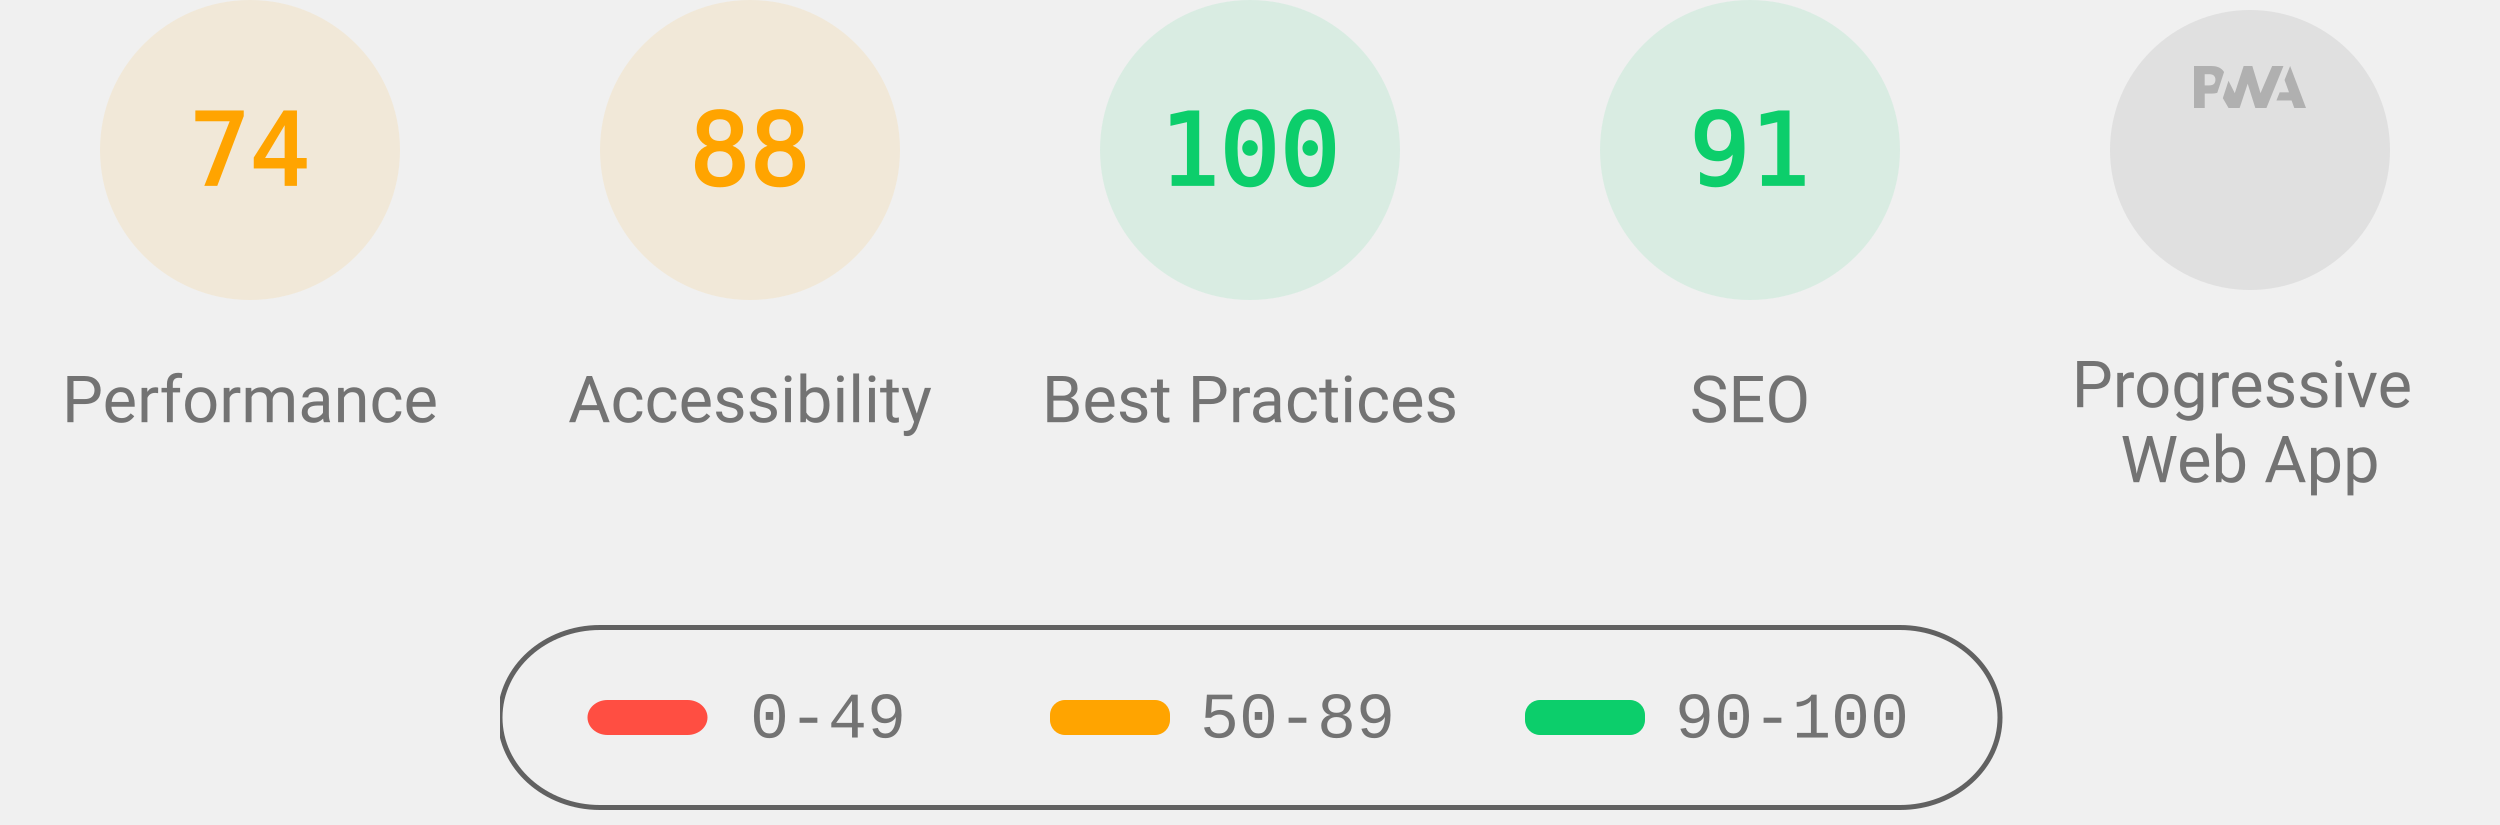
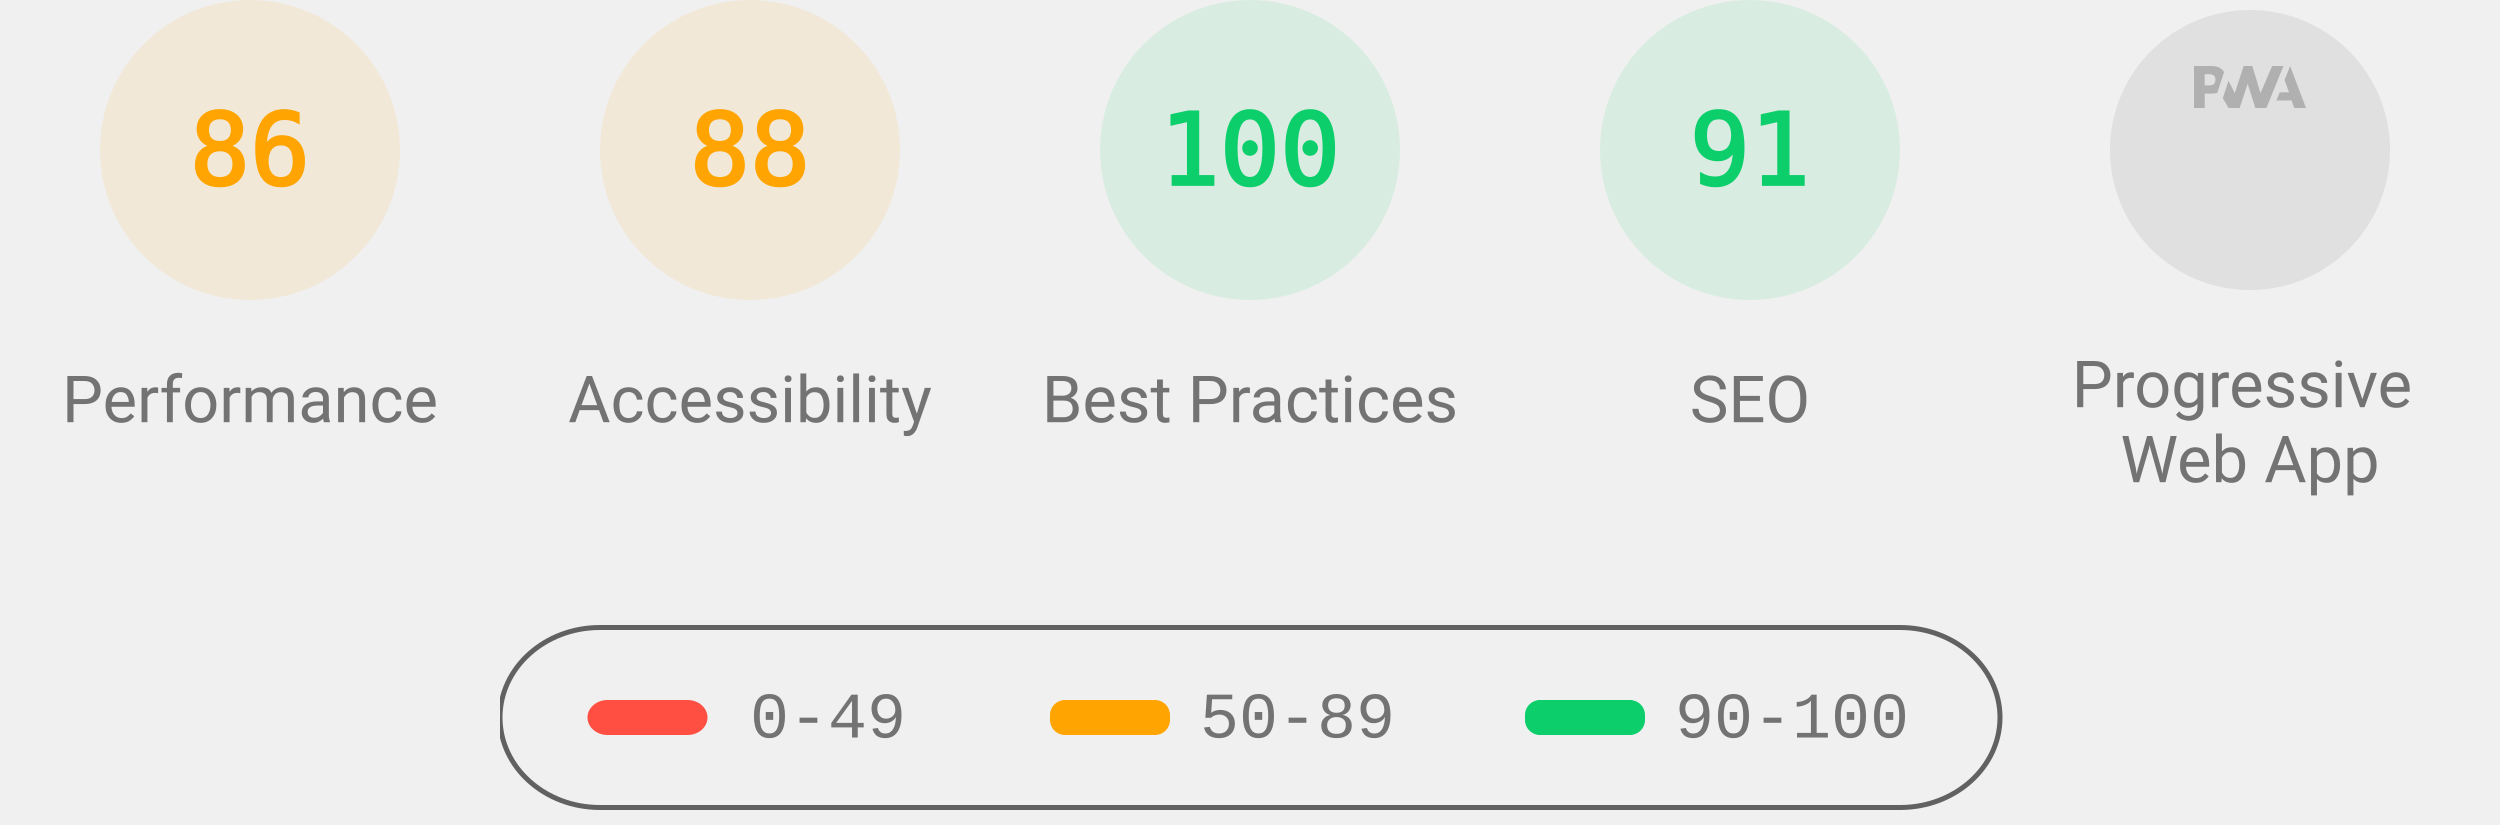
<svg xmlns="http://www.w3.org/2000/svg" class="theme--agnostic" fill="none" width="1000" height="330">
  <style>
			.gauge-base {
				opacity: 0.1
			}

			.gauge-arc {
				fill: none;
				animation-delay: 250ms;
				stroke-linecap: round;
				transform: rotate(-90deg);
				transform-origin: 100px 60px;
				animation: load-gauge 1s ease forwards
			}

			.guage-text {
				font-size: 40px;
				font-family: monospace;
				text-align: center
			}

			.guage-red {
				color: #ff4e42;
				fill: #ff4e42;
				stroke: #ff4e42
			}
			.guage-orange {
				color: #ffa400;
				fill: #ffa400;
				stroke: #ffa400
			}
			.guage-green {
				color: #0cce6b;
				fill: #0cce6b;
				stroke: #0cce6b
			}
			.theme--agnostic .guage-undefined {
				color: #5c5c5c;
				fill: #5c5c5c;
				stroke: #5c5c5c
			}
			.theme--light .guage-undefined {
				color: #1e1e1e;
				fill: #1e1e1e;
				stroke: #1e1e1e
			}
			.theme--dark .guage-undefined {
				color: #f5f5f5;
				fill: #f5f5f5;
				stroke: #f5f5f5
			}

			.guage-title {
				stroke: none;
				font-size: 26px;
				line-height: 26px;
				font-family: Roboto, Halvetica, Arial, sans-serif
			}
			.metric.guage-title {
				font-family: 'Courier New', Courier, monospace
			}
			.theme--agnostic .guage-title {
				color: #737373;
				fill: #737373
			}
			.theme--light .guage-title {
				color: #212121;
				fill: #212121
			}
			.theme--dark .guage-title {
				color: #f5f5f5;
				fill: #f5f5f5
			}

			@keyframes load-gauge {
				from {
					stroke-dasharray: 0 352.858
				}
			}
			.lh-gauge--pwa__disc {
				fill: #e0e0e0
			}
			.lh-gauge--pwa__logo {
				position: relative;
				fill: #b0b0b0
			}
			.lh-gauge--pwa__invisible {
				display: none
			}
			.lh-gauge--pwa__visible {
				display: inline
			}
			.guage-invisible {
				display: none
			}
			.lh-gauge--pwa__logo--primary-color {
				fill: #304ffe
			}
			.theme--agnostic .lh-gauge--pwa__logo--secondary-color {
				fill: #787878
			}
			.theme--light .lh-gauge--pwa__logo--secondary-color {
				fill: #3d3d3d
			}
			.theme--dark .lh-gauge--pwa__logo--secondary-color {
				fill: #d8b6b6
			}
			.theme--light #svg_2 {
				stroke: #00000022
			}
			.theme--agnostic #svg_2 {
				stroke: #616161
			}
			.theme--light #svg_2 {
				stroke: #00000022
			}
			.theme--dark #svg_2 {
				stroke: #f5f5f566
			}
		</style>
  <svg class="guage-div guage-perf guage-orange" viewBox="0 0 200 200" width="200" height="200" x="0" y="0">
    <circle class="gauge-base" r="56" cx="100" cy="60" stroke-width="8" />
-     <circle class="gauge-arc guage-arc-1" r="56" cx="100" cy="60" stroke-width="8" style="stroke-dasharray: 260.375, 351.858;" />
-     <text class="guage-text" x="100px" y="60px" alignment-baseline="central" dominant-baseline="central" text-anchor="middle">74</text>
+     <circle class="gauge-arc guage-arc-1" r="56" cx="100" cy="60" stroke-width="8" style="stroke-dasharray: 302.598, 351.858;" />
+     <text class="guage-text" x="100px" y="60px" alignment-baseline="central" dominant-baseline="central" text-anchor="middle">86</text>
    <text class="guage-title" x="100px" y="160px" alignment-baseline="central" dominant-baseline="central" text-anchor="middle">Performance</text>
  </svg>,<svg class="guage-div guage-perf guage-orange" viewBox="0 0 200 200" width="200" height="200" x="200" y="0">
    <circle class="gauge-base" r="56" cx="100" cy="60" stroke-width="8" />
    <circle class="gauge-arc guage-arc-1" r="56" cx="100" cy="60" stroke-width="8" style="stroke-dasharray: 309.635, 351.858;" />
    <text class="guage-text" x="100px" y="60px" alignment-baseline="central" dominant-baseline="central" text-anchor="middle">88</text>
    <text class="guage-title" x="100px" y="160px" alignment-baseline="central" dominant-baseline="central" text-anchor="middle">Accessibility</text>
  </svg>,<svg class="guage-div guage-perf guage-green" viewBox="0 0 200 200" width="200" height="200" x="400" y="0">
    <circle class="gauge-base" r="56" cx="100" cy="60" stroke-width="8" />
    <circle class="gauge-arc guage-arc-1" r="56" cx="100" cy="60" stroke-width="8" style="stroke-dasharray: 351.858, 351.858;" />
    <text class="guage-text" x="100px" y="60px" alignment-baseline="central" dominant-baseline="central" text-anchor="middle">100</text>
    <text class="guage-title" x="100px" y="160px" alignment-baseline="central" dominant-baseline="central" text-anchor="middle">Best Practices</text>
  </svg>,<svg class="guage-div guage-perf guage-green" viewBox="0 0 200 200" width="200" height="200" x="600" y="0">
    <circle class="gauge-base" r="56" cx="100" cy="60" stroke-width="8" />
    <circle class="gauge-arc guage-arc-1" r="56" cx="100" cy="60" stroke-width="8" style="stroke-dasharray: 320.191, 351.858;" />
    <text class="guage-text" x="100px" y="60px" alignment-baseline="central" dominant-baseline="central" text-anchor="middle">91</text>
    <text class="guage-title" x="100px" y="160px" alignment-baseline="central" dominant-baseline="central" text-anchor="middle">SEO</text>
  </svg>,<svg class="guage-div guage-pwa" viewBox="0 0 200 200" width="200" height="200" x="800" y="0">
    <svg viewBox="0 0 60 60" width="112" height="112" x="44" y="4">
      <defs>
        <linearGradient id="lh-gauge--pwa__check-circle__gradient-0" x1="50%" y1="0%" x2="50%" y2="100%">
          <stop stop-color="#00C852" offset="0%" />
          <stop stop-color="#009688" offset="100%" />
        </linearGradient>
        <linearGradient id="lh-gauge--pwa__installable__shadow-gradient-0" x1="76.056%" x2="24.111%" y1="82.995%" y2="24.735%">
          <stop stop-color="#A5D6A7" offset="0%" />
          <stop stop-color="#80CBC4" offset="100%" />
        </linearGradient>
        <linearGradient id="lh-gauge--pwa__fast-reliable__shadow-gradient-0" x1="76.056%" y1="82.995%" x2="25.678%" y2="26.493%">
          <stop stop-color="#64B5F6" offset="0%" />
          <stop stop-color="#2979FF" offset="100%" />
        </linearGradient>
        <g id="lh-gauge--pwa__fast-reliable-badge-0">
          <circle fill="#FFFFFF" cx="10" cy="10" r="10" />
          <path fill="#304FFE" d="M10 3.58l5.25 2.34v3.5c0 3.23-2.24 6.26-5.25 7-3.01-.74-5.25-3.77-5.25-7v-3.5L10 3.58zm-.47 10.74l2.76-4.83.03-.07c.04-.08 0-.24-.22-.24h-1.64l.47-3.26h-.47l-2.7 4.77c-.02.01.05-.1-.04.05-.09.16-.1.31.18.31h1.63l-.47 3.27h.47z" />
        </g>
        <g id="lh-gauge--pwa__installable-badge-0">
          <circle fill="#FFFFFF" cx="10" cy="10" r="10" />
          <path fill="#009688" d="M10 4.167A5.835 5.835 0 0 0 4.167 10 5.835 5.835 0 0 0 10 15.833 5.835 5.835 0 0 0 15.833 10 5.835 5.835 0 0 0 10 4.167zm2.917 6.416h-2.334v2.334H9.417v-2.334H7.083V9.417h2.334V7.083h1.166v2.334h2.334v1.166z" />
        </g>
      </defs>
      <g stroke="none" fill-rule="nonzero">
        <circle class="lh-gauge--pwa__disc" cx="30" cy="30" r="30" />
        <g class="lh-gauge--pwa__logo">
          <path d="M35.66 19.39l.7-1.75h2L37.4 15 38.6 12l3.4 9h-2.51l-.58-1.61z" />
          <path d="M33.52 21l3.65-9h-2.42l-2.5 5.82L30.5 12h-1.86l-1.9 5.82-1.35-2.65-1.21 3.72L25.4 21h2.38l1.72-5.2 1.64 5.2z" />
          <path fill-rule="nonzero" d="M20.3 17.91h1.48c.45 0 .85-.05 1.2-.15l.39-1.18 1.07-3.3a2.64 2.64 0 0 0-.28-.37c-.55-.6-1.36-.91-2.42-.91H18v9h2.3V17.9zm1.96-3.84c.22.22.33.5.33.87 0 .36-.1.65-.29.87-.2.23-.59.35-1.15.35h-.86v-2.41h.87c.52 0 .89.1 1.1.32z" />
        </g>
        <rect class="lh-gauge--pwa__component lh-gauge--pwa__na-line lh-gauge--pwa__invisible" fill="#FFFFFF" x="20" y="32" width="20" height="4" rx="2" />
        <g class="lh-gauge--pwa__component lh-gauge--pwa__fast-reliable-badge lh-gauge--pwa__invisible" transform="translate(20, 29)">
          <path fill="url(#lh-gauge--pwa__fast-reliable__shadow-gradient-0)" d="M33.63 19.49A30 30 0 0 1 16.2 30.36L3 17.14 17.14 3l16.49 16.49z" />
          <use href="#lh-gauge--pwa__fast-reliable-badge-0" />
        </g>
        <g class="lh-gauge--pwa__component lh-gauge--pwa__installable-badge lh-gauge--pwa__invisible" transform="translate(20, 29)">
          <path fill="url(#lh-gauge--pwa__installable__shadow-gradient-0)" d="M33.629 19.487c-4.272 5.453-10.391 9.39-17.415 10.869L3 17.142 17.142 3 33.63 19.487z" />
          <use href="#lh-gauge--pwa__installable-badge-0" />
        </g>
        <g class="lh-gauge--pwa__component lh-gauge--pwa__fast-reliable-installable-badges lh-gauge--pwa__invisible">
          <g transform="translate(8, 29)">
            <path fill="url(#lh-gauge--pwa__fast-reliable__shadow-gradient-0)" d="M16.321 30.463L3 17.143 17.142 3l22.365 22.365A29.864 29.864 0 0 1 22 31c-1.942 0-3.84-.184-5.679-.537z" />
            <use href="#lh-gauge--pwa__fast-reliable-badge-0" />
          </g>
          <g transform="translate(32, 29)">
            <path fill="url(#lh-gauge--pwa__installable__shadow-gradient-0)" d="M25.982 11.84a30.107 30.107 0 0 1-13.08 15.203L3 17.143 17.142 3l8.84 8.84z" />
            <use href="#lh-gauge--pwa__installable-badge-0" />
          </g>
        </g>
        <g class="lh-gauge--pwa__component lh-gauge--pwa__check-circle lh-gauge--pwa__invisible" transform="translate(18, 28)">
          <circle fill="#FFFFFF" cx="12" cy="12" r="12" />
          <path fill="url(#lh-gauge--pwa__check-circle__gradient-0)" d="M12 2a10 10 0 1 0 0 20 10 10 0 0 0 0-20zm-2 15l-5-5 1.41-1.41L10 14.17l7.59-7.59L19 8l-9 9z" />
        </g>
      </g>
    </svg>
    <text class="guage-title" y="160px" alignment-baseline="central" dominant-baseline="central" text-anchor="middle">
      <tspan x="100px" dy="-6px">Progressive</tspan>
      <tspan x="100px" dy="30px">Web App</tspan>
    </text>
  </svg>
  <svg width="604" height="76" x="200" y="250">
    <g>
      <rect fill="none" id="canvas_background" height="80" width="604" y="-1" x="-1" />
      <g display="none" overflow="visible" y="0" x="0" height="100%" width="100%" id="canvasGrid">
        <rect fill="url(#gridpattern)" stroke-width="0" y="0" x="0" height="100%" width="100%" />
      </g>
    </g>
    <g>
      <rect fill-opacity="0" stroke-width="2" rx="40" id="svg_2" height="72" width="600" y="1" x="0" fill="#000000" />
      <rect stroke="#000" rx="8" id="svg_3" height="14" width="48" y="30" x="35" stroke-opacity="null" stroke-width="0" fill="#ff4e42" />
      <rect stroke="#000" rx="6" id="svg_4" height="14" width="48" y="30" x="220" stroke-opacity="null" stroke-width="0" fill="#ffa400" />
      <rect stroke="#000" rx="6" id="svg_5" height="14" width="48" y="30" x="410" stroke-opacity="null" stroke-width="0" fill="#0cce6b" />
      <text class="metric guage-title" xml:space="preserve" text-anchor="start" font-size="26" id="svg_6" y="45" x="100" stroke-opacity="null" stroke-width="0" stroke="#000">0-49</text>
      <text class="metric guage-title" xml:space="preserve" text-anchor="start" font-size="26" id="svg_7" y="45" x="280" stroke-opacity="null" stroke-width="0" stroke="#000">50-89</text>
      <text class="metric guage-title" xml:space="preserve" text-anchor="start" font-size="26" id="svg_8" y="45" x="470" stroke-opacity="null" stroke-width="0" stroke="#000">90-100</text>
    </g>
  </svg>
</svg>
